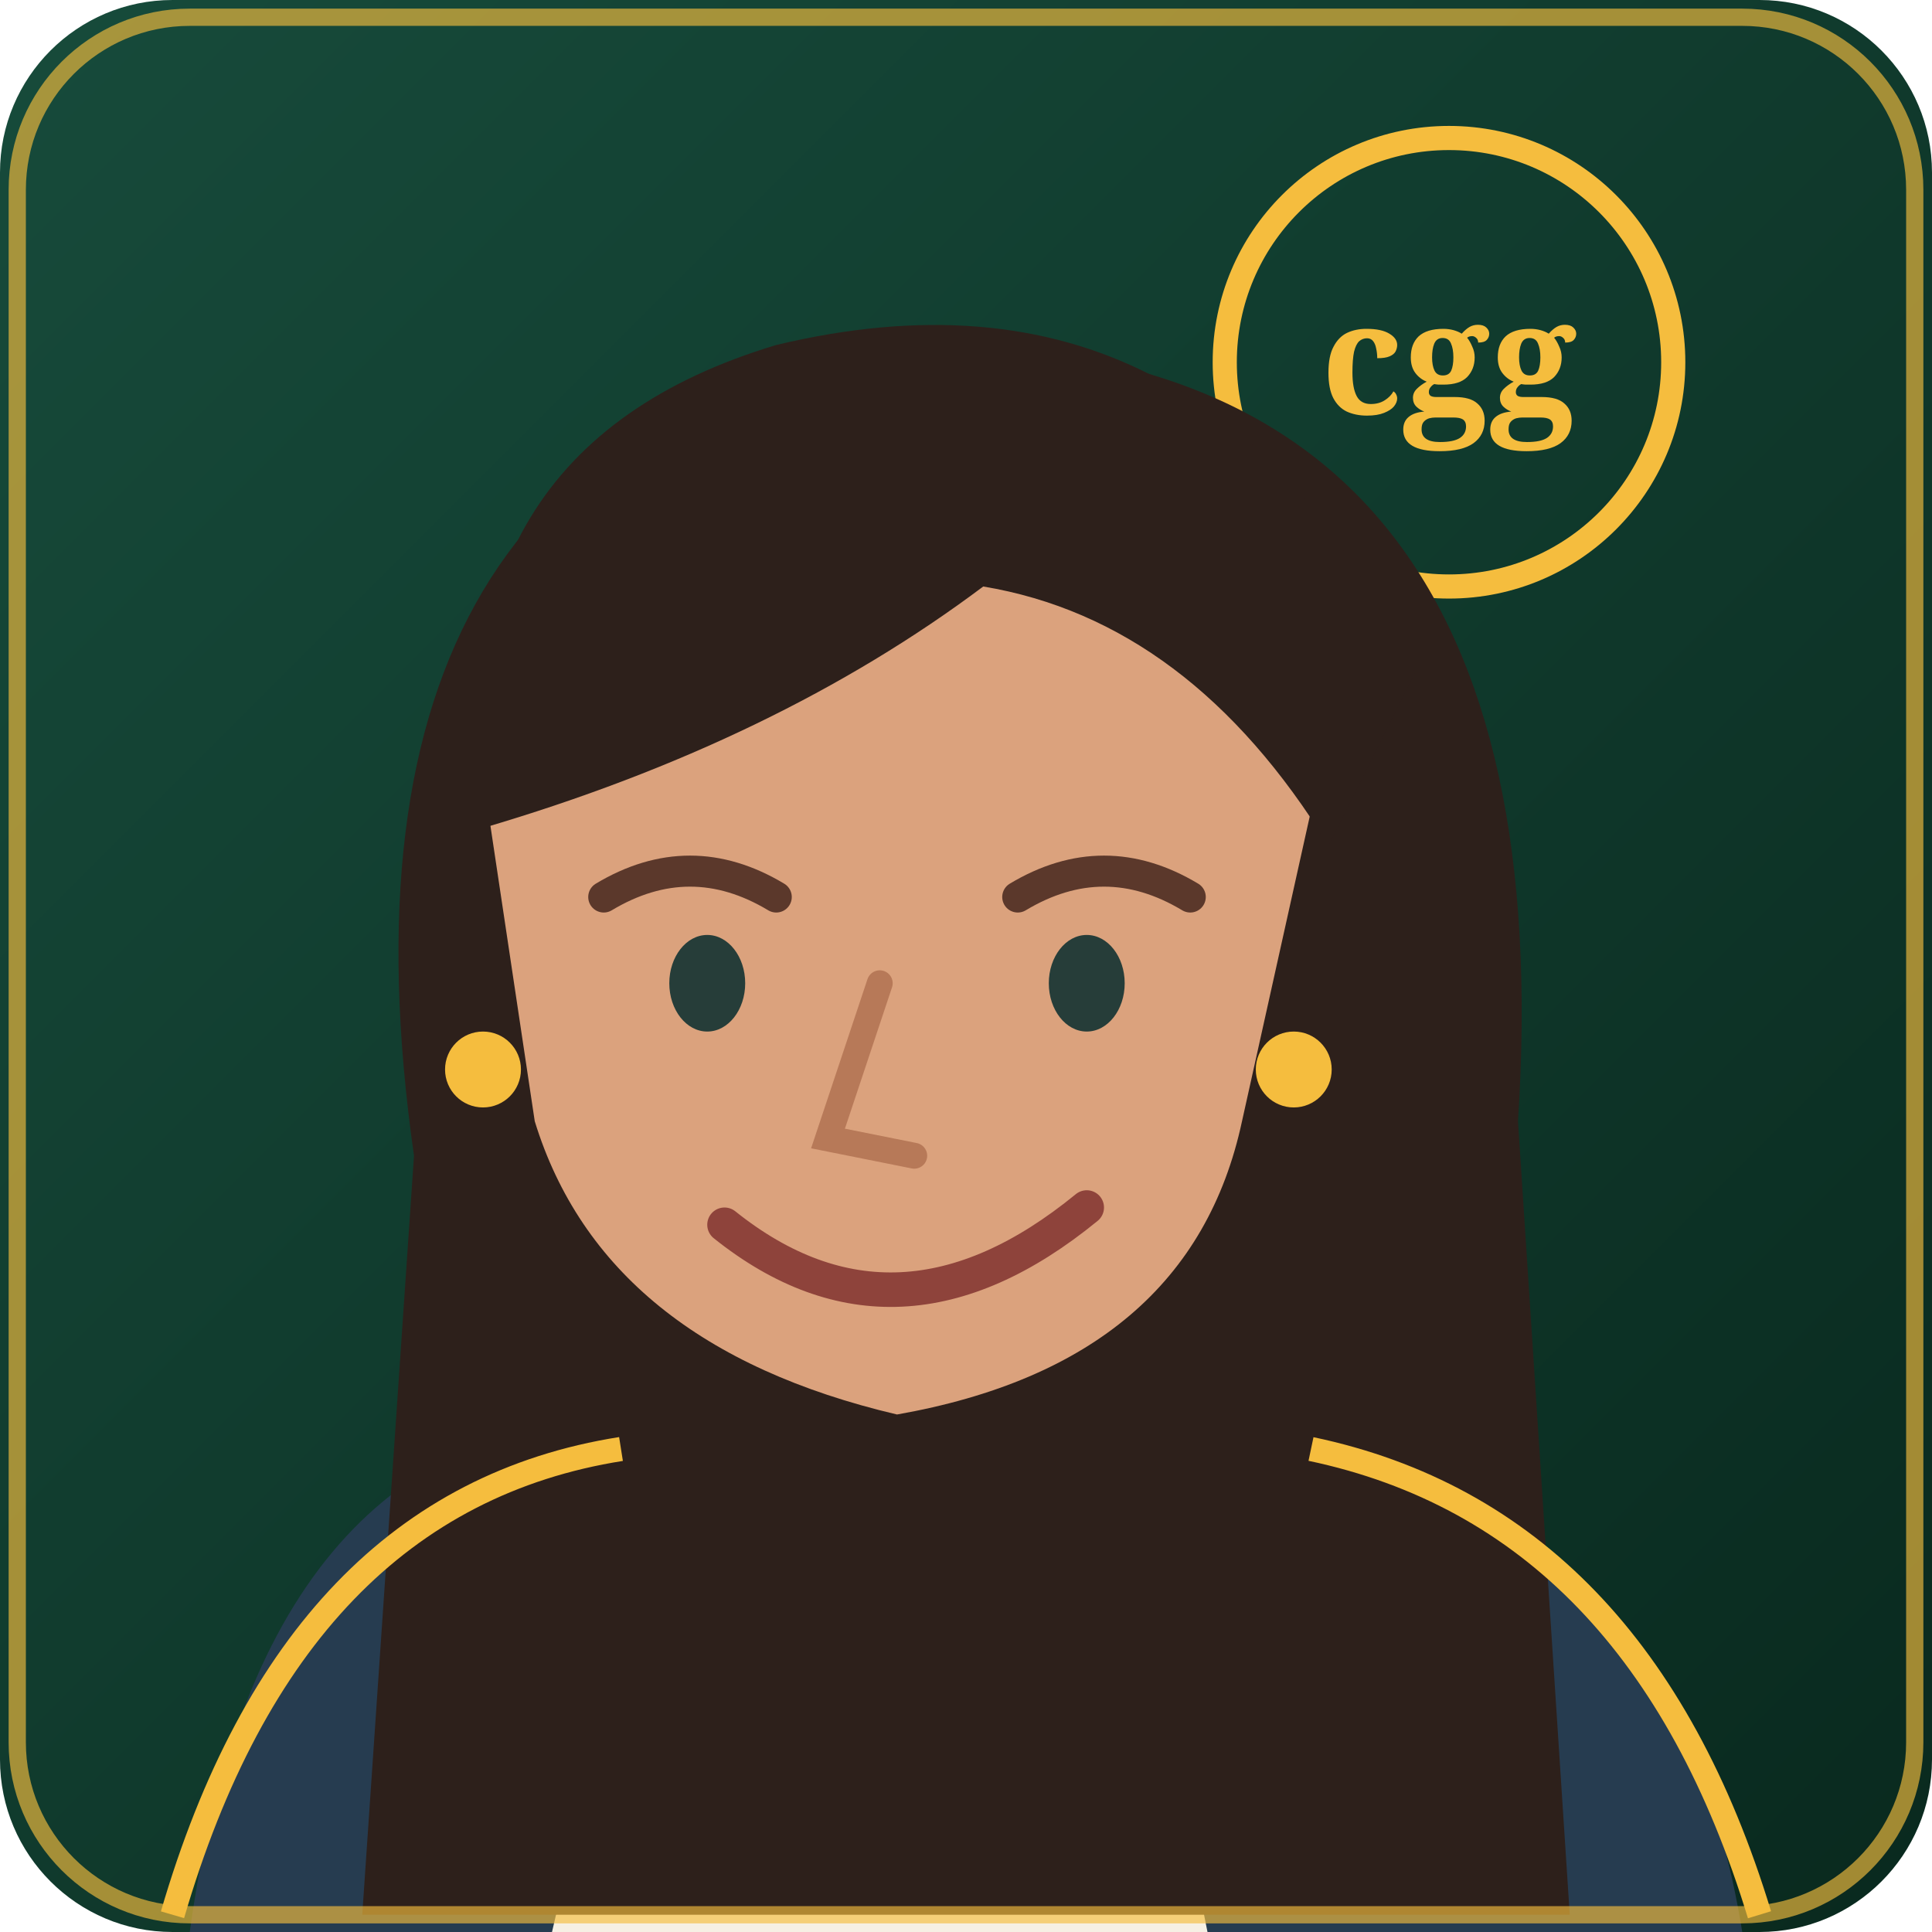
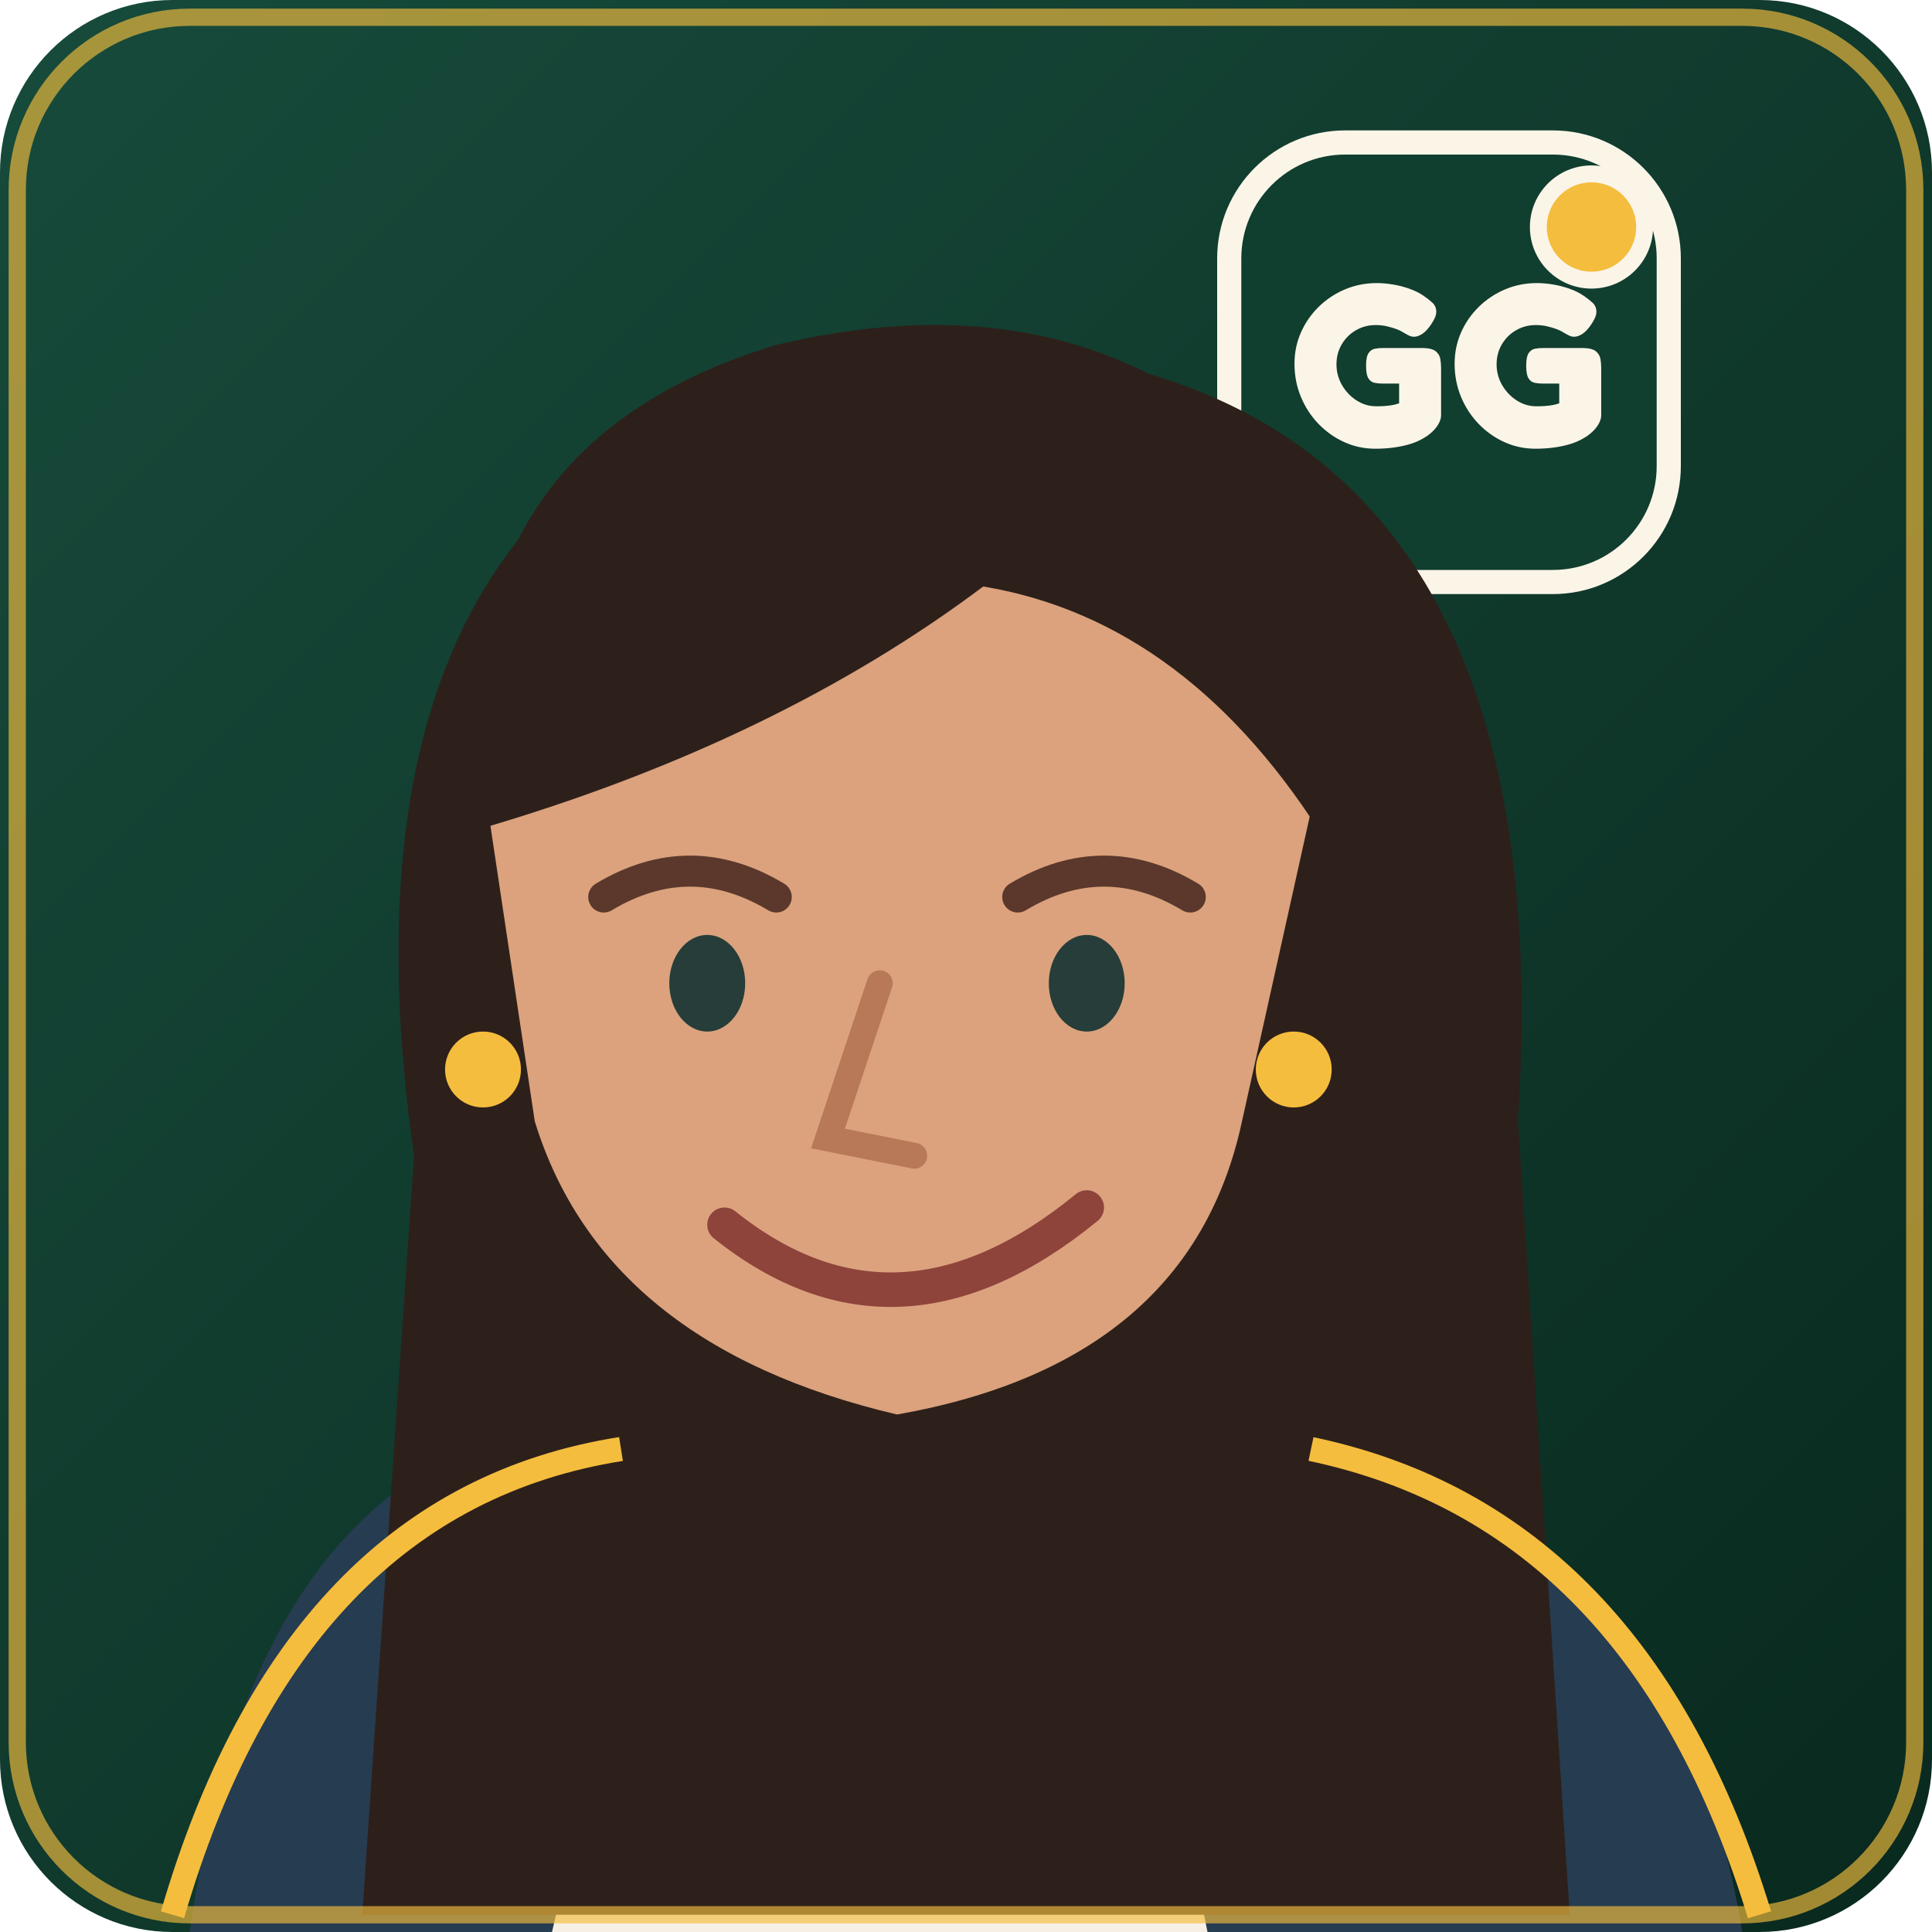
<svg xmlns="http://www.w3.org/2000/svg" viewBox="0 0 112 112" role="img" aria-label="Isabella Méndez cartoon portrait">
  <defs>
    <linearGradient id="bg" x1="0" y1="0" x2="1" y2="1">
      <stop stop-color="#174b3b" />
      <stop offset="1" stop-color="#09291e" />
    </linearGradient>
    <linearGradient id="face" x1="0" y1="0" x2="0" y2="1">
      <stop stop-color="#dba27d" />
      <stop offset="1" stop-color="#dba27d" />
    </linearGradient>
  </defs>
  <rect width="112" height="112" rx="10" fill="url(#bg)" />
-   <circle cx="84" cy="21" r="13" fill="none" stroke="#f5bd3e" stroke-width="1.4" />
-   <text x="84" y="24" text-anchor="middle" font-family="Georgia,serif" font-weight="bold" font-size="9" fill="#f5bd3e">cgg</text>
+   <svg x="70" y="7" width="28" height="28" viewBox="0 0 400 400">
+     <rect x="18" y="18" width="364" height="364" rx="96" fill="#103E2F" stroke="#FBF5E8" stroke-width="20" />
+     <path d="M138.92 271.61Q125.24 271.61 113.175 266.1Q101.11 260.59 91.8 250.9Q82.49 241.21 77.265 228.48Q72.04 215.75 72.04 201.31Q72.04 187.44 77.36 175.375Q82.68 163.31 92.085 154.095Q101.49 144.88 113.84 139.655Q126.19 134.43 140.25 134.43Q146.33 134.43 153.36 135.57Q160.39 136.71 167.135 139.085Q173.88 141.46 178.82 144.88Q182.81 147.54 186.135 150.58Q189.46 153.62 189.46 158.18Q189.46 160.46 188.32 163.12Q187.18 165.78 185.09 168.82Q181.48 174.14 177.87 176.515Q174.26 178.89 171.03 178.89Q168.94 178.89 166.755 177.845Q164.57 176.8 160.77 174.52Q159.63 173.76 156.4 172.525Q153.17 171.29 148.705 170.245Q144.24 169.2 139.3 169.2Q130.37 169.2 122.96 173.475Q115.55 177.75 111.18 185.16Q106.81 192.57 106.81 201.69Q106.81 211.0 111.37 218.885Q115.93 226.77 123.435 231.615Q130.94 236.46 139.68 236.46Q143.1 236.46 146.425 236.27Q149.75 236.08 152.98 235.51Q156.21 234.94 158.68 233.99V217.65H144.62Q141.2 217.65 138.16 216.985Q135.12 216.32 133.22 213.28Q131.32 210.24 131.32 202.83Q131.32 195.42 133.41 192.38Q135.5 189.34 138.73 188.77Q141.96 188.2 145.19 188.2H178.44Q186.04 188.39 189.08 190.955Q192.12 193.52 192.785 197.13Q193.45 200.74 193.45 204.73V243.68Q193.45 249.0 188.89 254.605Q184.33 260.21 176.54 264.2Q171.79 266.67 165.9 268.285Q160.01 269.9 153.265 270.755Q146.52 271.61 138.92 271.61ZM271.53 271.61Q257.85 271.61 245.785 266.1Q233.72 260.59 224.41 250.9Q215.1 241.21 209.875 228.48Q204.65 215.75 204.65 201.31Q204.65 187.44 209.97 175.375Q215.29 163.31 224.695 154.095Q234.1 144.88 246.45 139.655Q258.8 134.43 272.86 134.43Q278.94 134.43 285.97 135.57Q293.0 136.71 299.745 139.085Q306.49 141.46 311.43 144.88Q315.42 147.54 318.745 150.58Q322.07 153.62 322.07 158.18Q322.07 160.46 320.93 163.12Q319.79 165.78 317.7 168.82Q314.09 174.14 310.48 176.515Q306.87 178.89 303.64 178.89Q301.55 178.89 299.365 177.845Q297.18 176.8 293.38 174.52Q292.24 173.76 289.01 172.525Q285.78 171.29 281.315 170.245Q276.85 169.2 271.91 169.2Q262.98 169.2 255.57 173.475Q248.16 177.75 243.79 185.16Q239.42 192.57 239.42 201.69Q239.42 211.0 243.98 218.885Q248.54 226.77 256.045 231.615Q263.55 236.46 272.29 236.46Q275.71 236.46 279.035 236.27Q282.36 236.08 285.59 235.51Q288.82 234.94 291.29 233.99V217.65H277.23Q273.81 217.65 270.77 216.985Q267.73 216.32 265.83 213.28Q263.93 210.24 263.93 202.83Q263.93 195.42 266.02 192.38Q268.11 189.34 271.34 188.77Q274.57 188.2 277.8 188.2H311.05Q318.65 188.39 321.69 190.955Q324.73 193.52 325.395 197.13Q326.06 200.74 326.06 204.73V243.68Q326.06 249.0 321.5 254.605Q316.94 260.21 309.15 264.2Q304.4 266.67 298.51 268.285Q292.62 269.9 285.875 270.755Q279.13 271.61 271.53 271.61Z" fill="#FBF5E8" />
+     <circle cx="318" cy="88" r="44" fill="#F5BD3E" stroke="#FBF5E8" stroke-width="14" />
+   </svg>
  <path d="M11 112 Q15 83 36 82 L72 82 Q97 87 101 112Z" fill="#263c50" />
  <path d="M39 82 L51 94 L64 82 L70 112 L32 112Z" fill="#f6f0e4" />
  <path d="M43 75 L43 86 Q51 94 59 86 L59 75Z" fill="#dba27d" />
  <path d="M24 67 Q18 25 52 20 Q91 19 88 65 L91 111 L21 111Z" fill="#2d201b" />
  <path d="M28 45 Q28 29 51 28 Q75 29 76 47 L72 65 Q69 79 52 82 Q35 78 31 65Z" fill="url(#face)" />
  <path d="M28 48 Q25 26 45 20 Q70 14 82 39 L77 49 Q69 36 57 34 Q45 43 28 48Z" fill="#2d201b" />
  <path d="M35 52 Q40 49 45 52 M59 52 Q64 49 69 52" fill="none" stroke="#5b382b" stroke-width="1.8" stroke-linecap="round" />
  <ellipse cx="41" cy="57" rx="2.2" ry="2.8" fill="#263d39" />
  <ellipse cx="63" cy="57" rx="2.2" ry="2.8" fill="#263d39" />
  <path d="M51 57 L48 66 L53 67" fill="none" stroke="#b77958" stroke-width="1.5" stroke-linecap="round" />
  <path d="M42 71 Q52 79 63 70" fill="none" stroke="#8e433b" stroke-width="2" stroke-linecap="round" />
  <circle cx="28" cy="62" r="2.2" fill="#f5bd3e" />
  <circle cx="75" cy="62" r="2.2" fill="#f5bd3e" />
  <path d="M10 111 Q17 87 36 84 M76 84 Q95 88 102 111" fill="none" stroke="#f5bd3e" stroke-width="1.4" />
  <rect x="1" y="1" width="110" height="110" rx="10" fill="none" stroke="#f5bd3e" stroke-opacity=".65" />
</svg>
